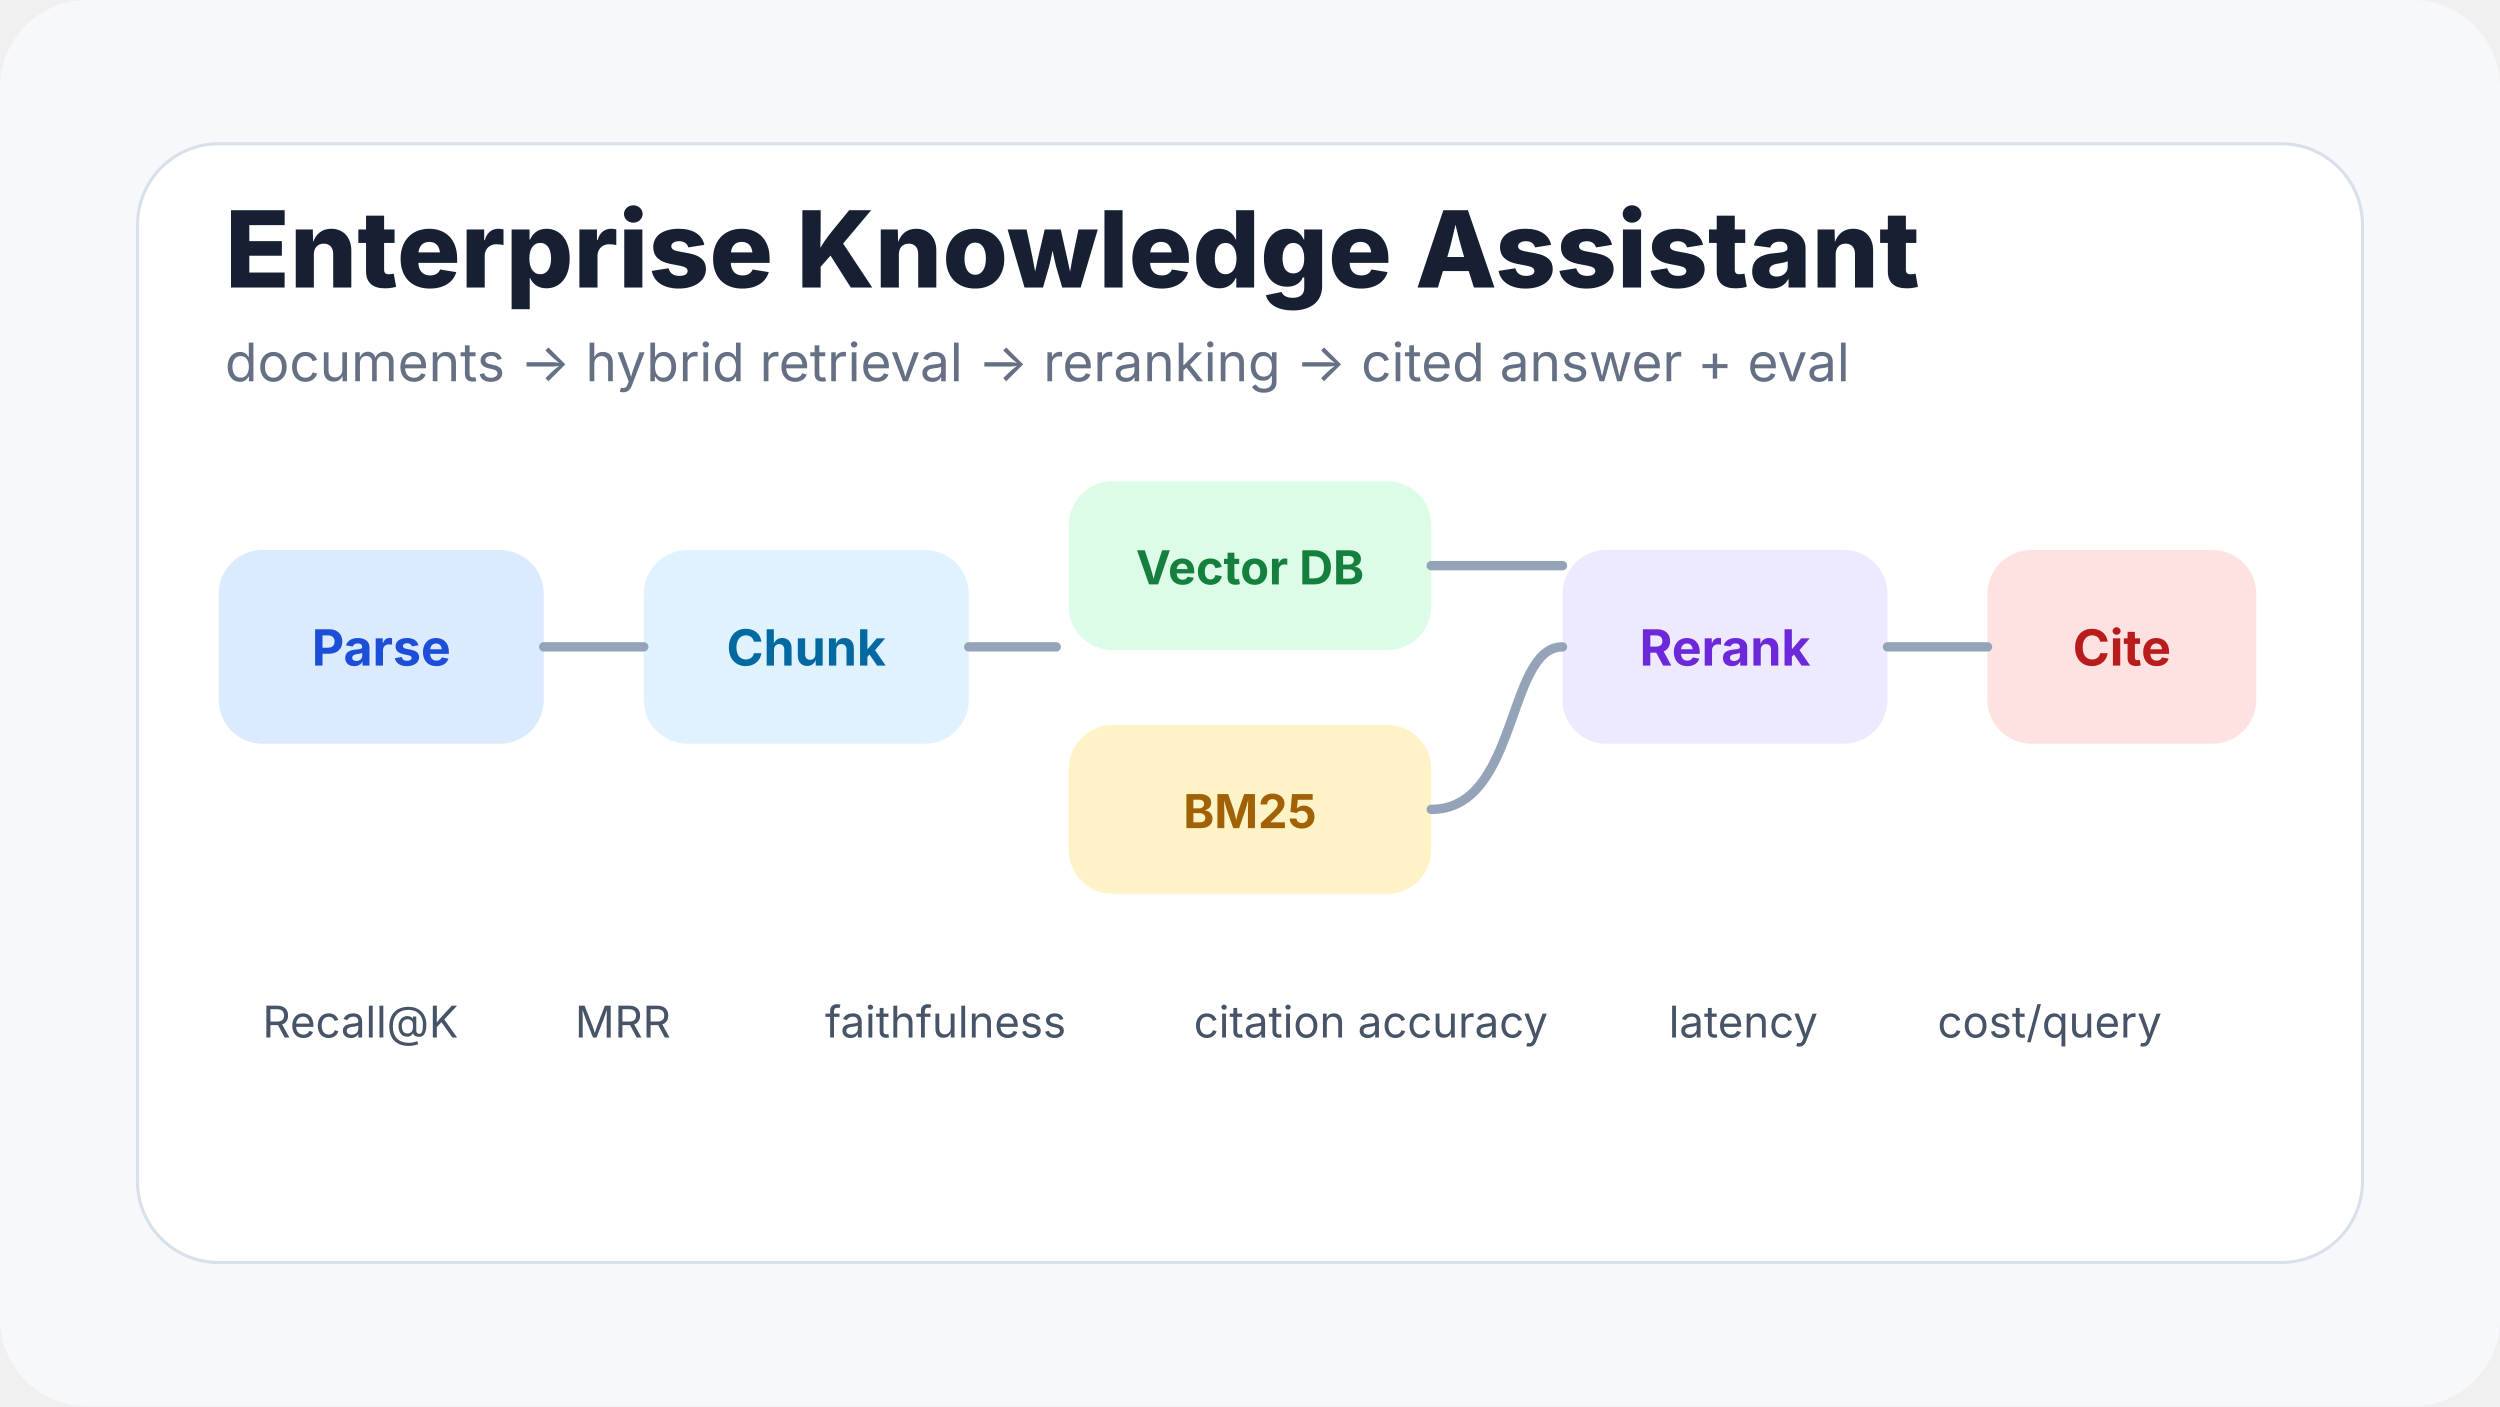
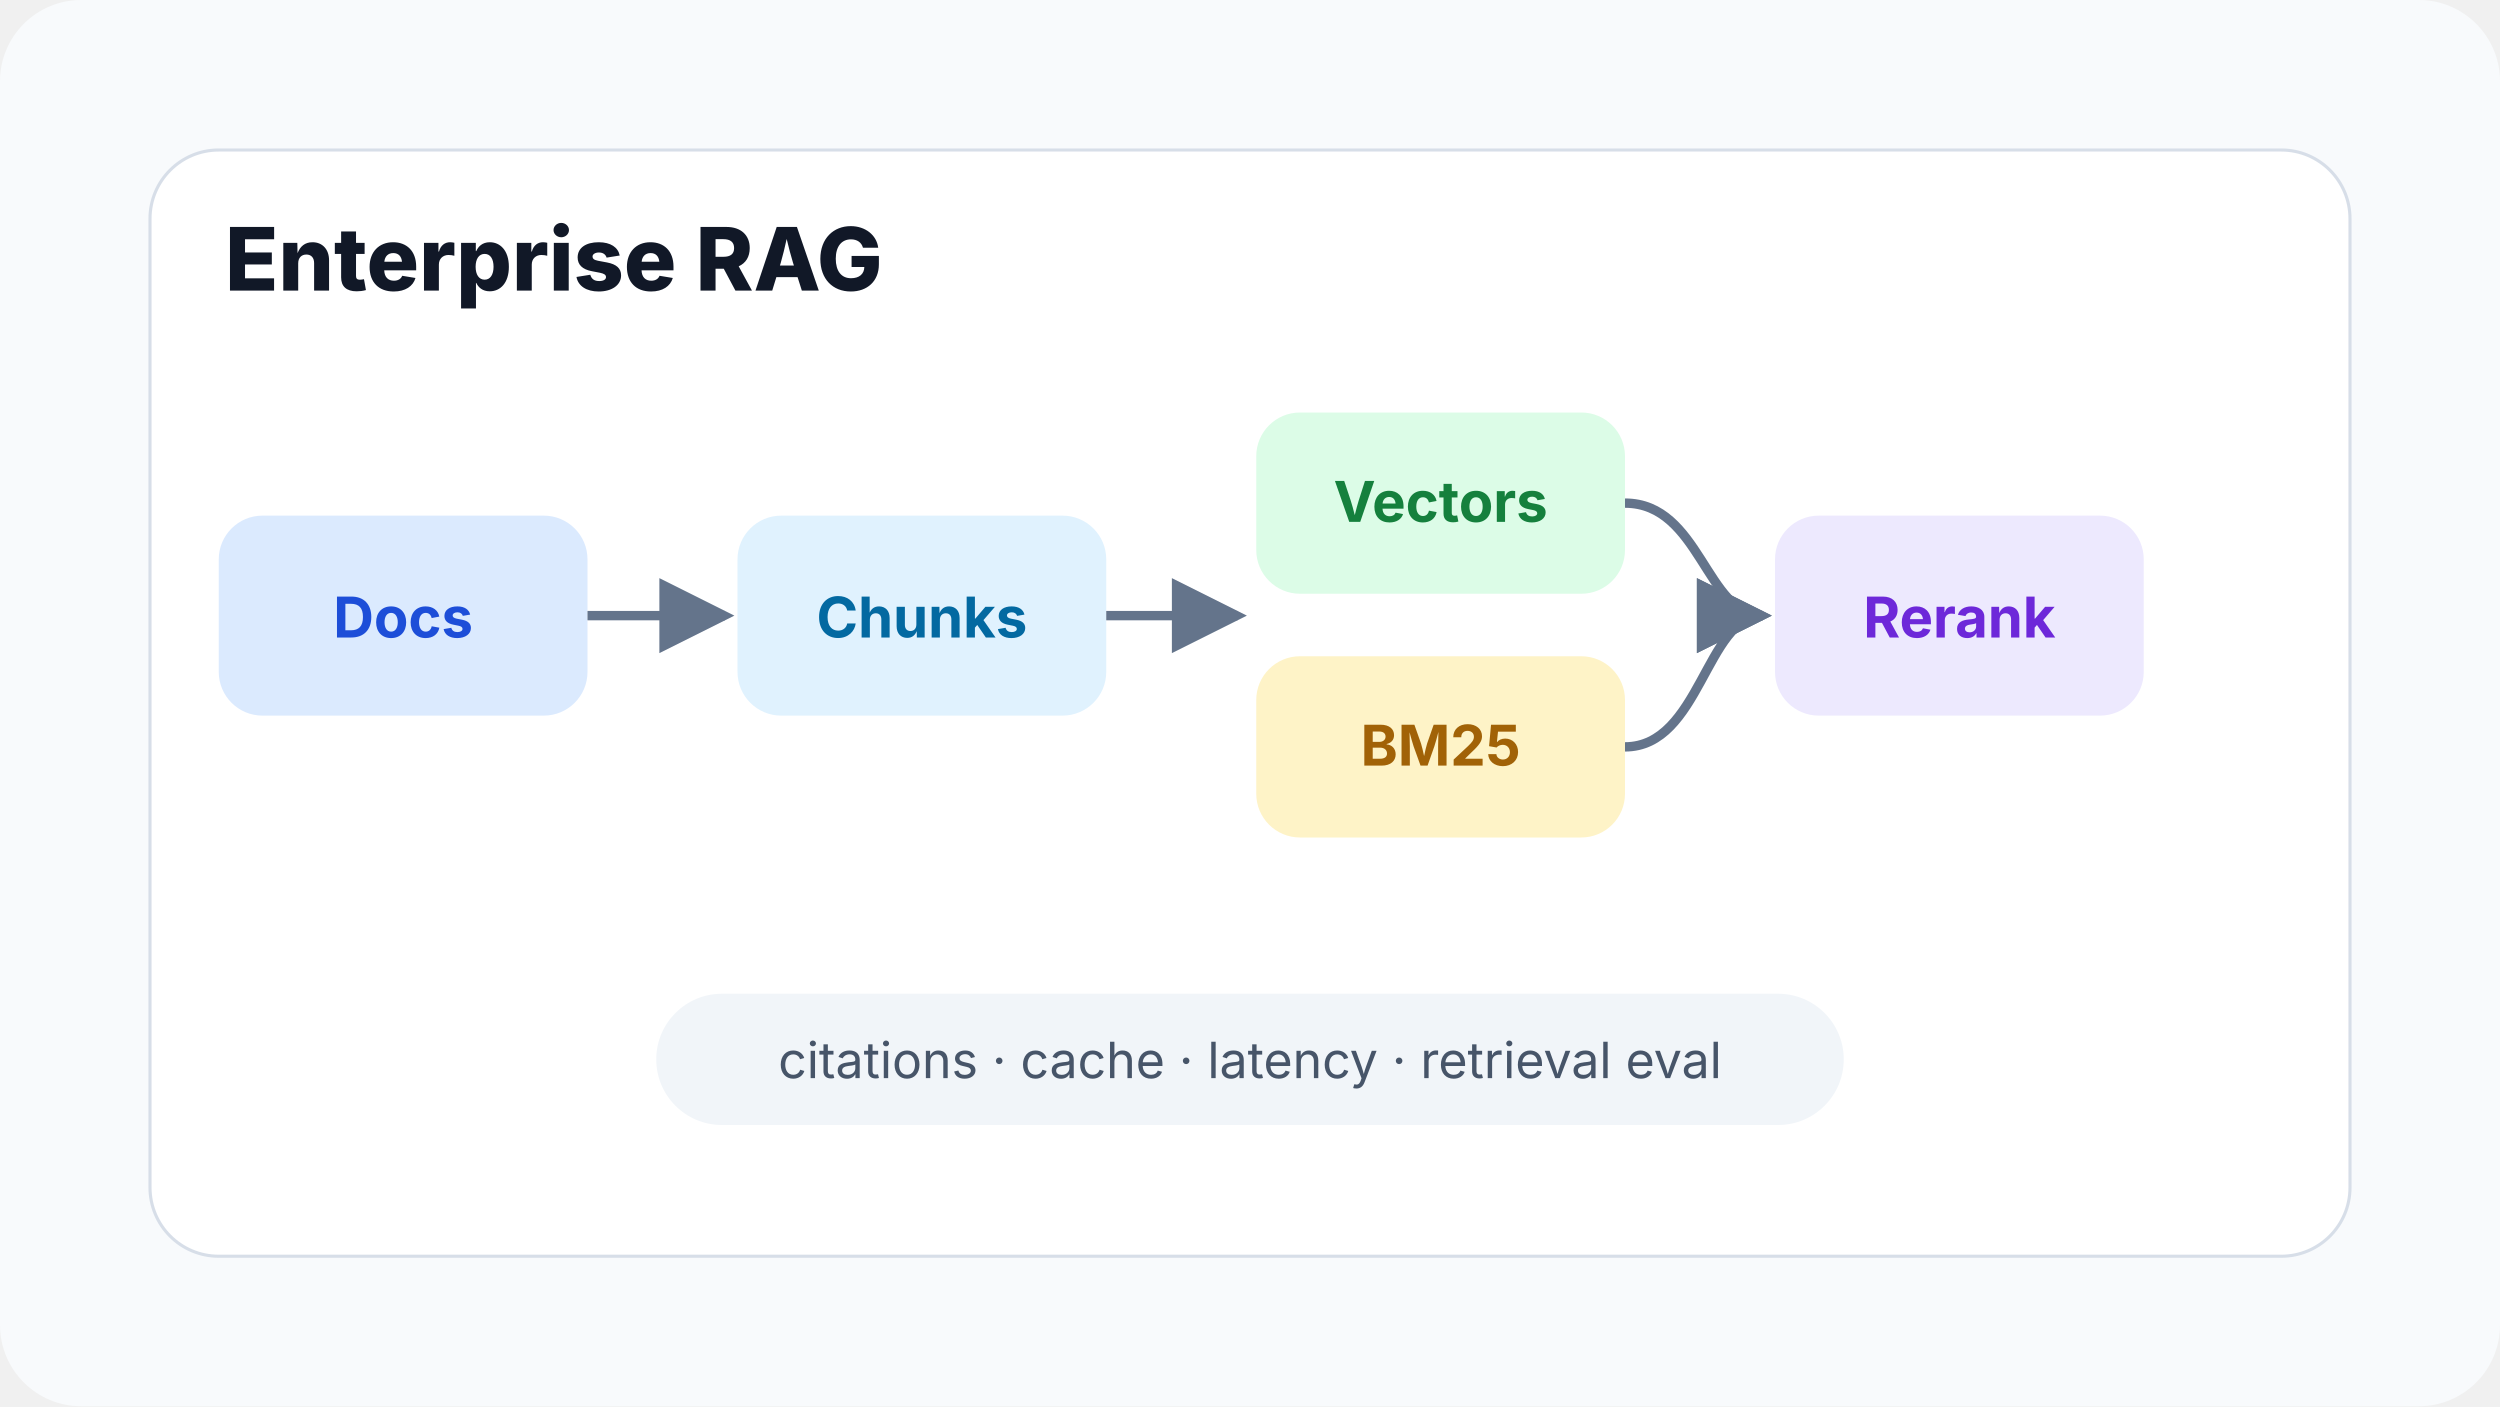
- <svg xmlns="http://www.w3.org/2000/svg" viewBox="0 0 800 450" role="img" aria-label="Enterprise RAG pipeline diagram">
-   <rect width="800" height="450" rx="28" fill="#f6f8fb" />
-   <rect x="44" y="46" width="712" height="358" rx="26" fill="#ffffff" stroke="#d8e0ea" />
-   <text x="72" y="92" font-family="Inter, Arial, sans-serif" font-size="34" font-weight="800" fill="#172033">Enterprise Knowledge Assistant</text>
-   <text x="72" y="122" font-family="Inter, Arial, sans-serif" font-size="17" fill="#667085">documents → hybrid retrieval → reranking → cited answer + eval</text>
-   <g font-family="Inter, Arial, sans-serif" text-anchor="middle" font-weight="700">
-     <rect x="70" y="176" width="104" height="62" rx="14" fill="#dbeafe" />
-     <text x="122" y="213" font-size="16" fill="#1d4ed8">Parse</text>
-     <rect x="206" y="176" width="104" height="62" rx="14" fill="#e0f2fe" />
-     <text x="258" y="213" font-size="16" fill="#0369a1">Chunk</text>
-     <rect x="342" y="154" width="116" height="54" rx="14" fill="#dcfce7" />
-     <text x="400" y="187" font-size="15" fill="#15803d">Vector DB</text>
-     <rect x="342" y="232" width="116" height="54" rx="14" fill="#fef3c7" />
-     <text x="400" y="265" font-size="15" fill="#a16207">BM25</text>
-     <rect x="500" y="176" width="104" height="62" rx="14" fill="#ede9fe" />
-     <text x="552" y="213" font-size="16" fill="#6d28d9">Rerank</text>
-     <rect x="636" y="176" width="86" height="62" rx="14" fill="#fee2e2" />
-     <text x="679" y="213" font-size="16" fill="#b91c1c">Cite</text>
-   </g>
-   <g stroke="#94a3b8" stroke-width="3" fill="none" stroke-linecap="round">
-     <path d="M174 207h32" />
-     <path d="M310 207h28" />
-     <path d="M458 181h42" />
-     <path d="M458 259c28 0 24-52 42-52" />
-     <path d="M604 207h32" />
-   </g>
-   <g font-family="Inter, Arial, sans-serif" font-size="14" fill="#475467">
-     <text x="84" y="332">Recall@K</text>
-     <text x="184" y="332">MRR</text>
-     <text x="264" y="332">faithfulness</text>
-     <text x="382" y="332">citation accuracy</text>
-     <text x="534" y="332">latency</text>
-     <text x="620" y="332">cost/query</text>
+ <svg xmlns="http://www.w3.org/2000/svg" viewBox="0 0 800 450" role="img" aria-label="Enterprise RAG system architecture">
+   <defs>
+     <marker id="a" markerWidth="8" markerHeight="8" refX="7" refY="4" orient="auto">
+       <path d="M0 0 8 4 0 8z" fill="#64748b" />
+     </marker>
+   </defs>
+   <rect width="800" height="450" rx="26" fill="#f8fafc" />
+   <rect x="48" y="48" width="704" height="354" rx="22" fill="#fff" stroke="#d7dee8" />
+   <g font-family="Inter, Arial, sans-serif">
+     <text x="72" y="93" font-size="28" font-weight="800" fill="#111827">Enterprise RAG</text>
+     <g text-anchor="middle" font-size="18" font-weight="700">
+       <rect x="70" y="165" width="118" height="64" rx="14" fill="#dbeafe" />
+       <text x="129" y="204" fill="#1d4ed8">Docs</text>
+       <rect x="236" y="165" width="118" height="64" rx="14" fill="#e0f2fe" />
+       <text x="295" y="204" fill="#0369a1">Chunks</text>
+       <rect x="402" y="132" width="118" height="58" rx="14" fill="#dcfce7" />
+       <text x="461" y="167" fill="#15803d">Vectors</text>
+       <rect x="402" y="210" width="118" height="58" rx="14" fill="#fef3c7" />
+       <text x="461" y="245" fill="#a16207">BM25</text>
+       <rect x="568" y="165" width="118" height="64" rx="14" fill="#ede9fe" />
+       <text x="627" y="204" fill="#6d28d9">Rerank</text>
+     </g>
+     <g stroke="#64748b" stroke-width="3" fill="none" marker-end="url(#a)">
+       <path d="M188 197h44" />
+       <path d="M354 197h42" />
+       <path d="M520 161c24 0 26 36 44 36" />
+       <path d="M520 239c24 0 26-42 44-42" />
+     </g>
+     <rect x="210" y="318" width="380" height="42" rx="21" fill="#f1f5f9" />
+     <text x="400" y="345" text-anchor="middle" font-size="16" fill="#475569">citations · cache · latency · retrieval eval</text>
  </g>
</svg>
